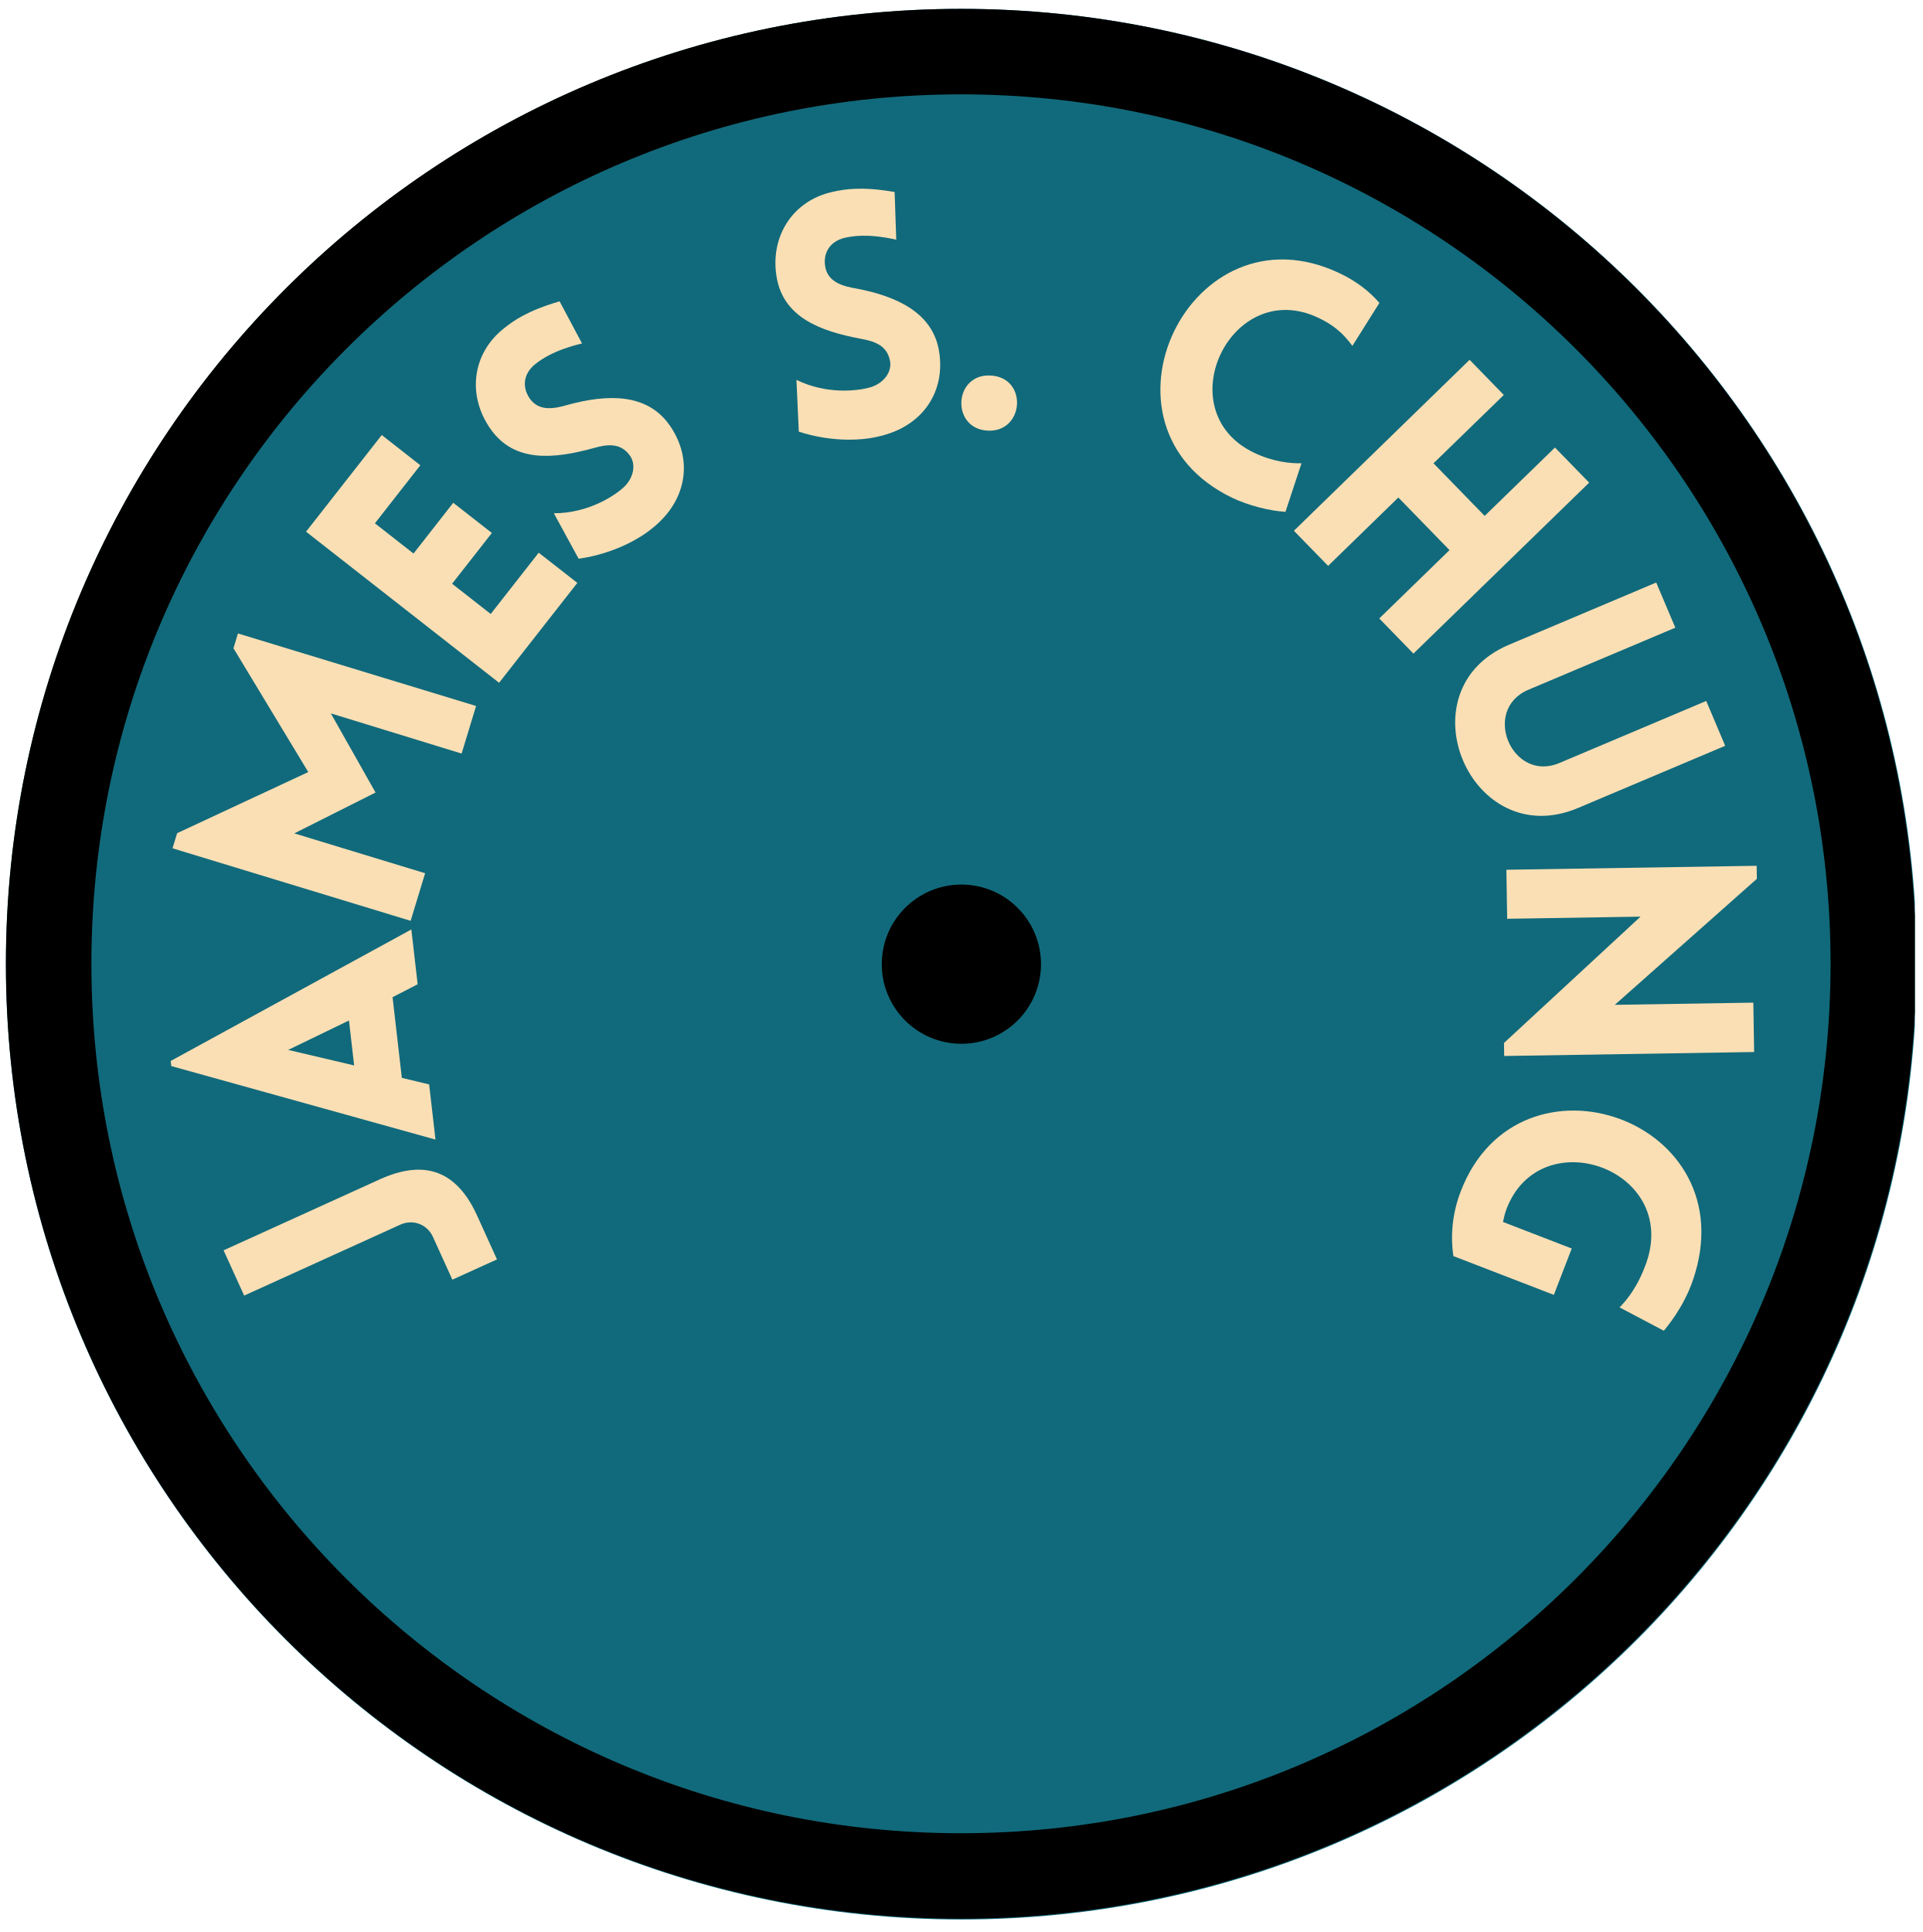
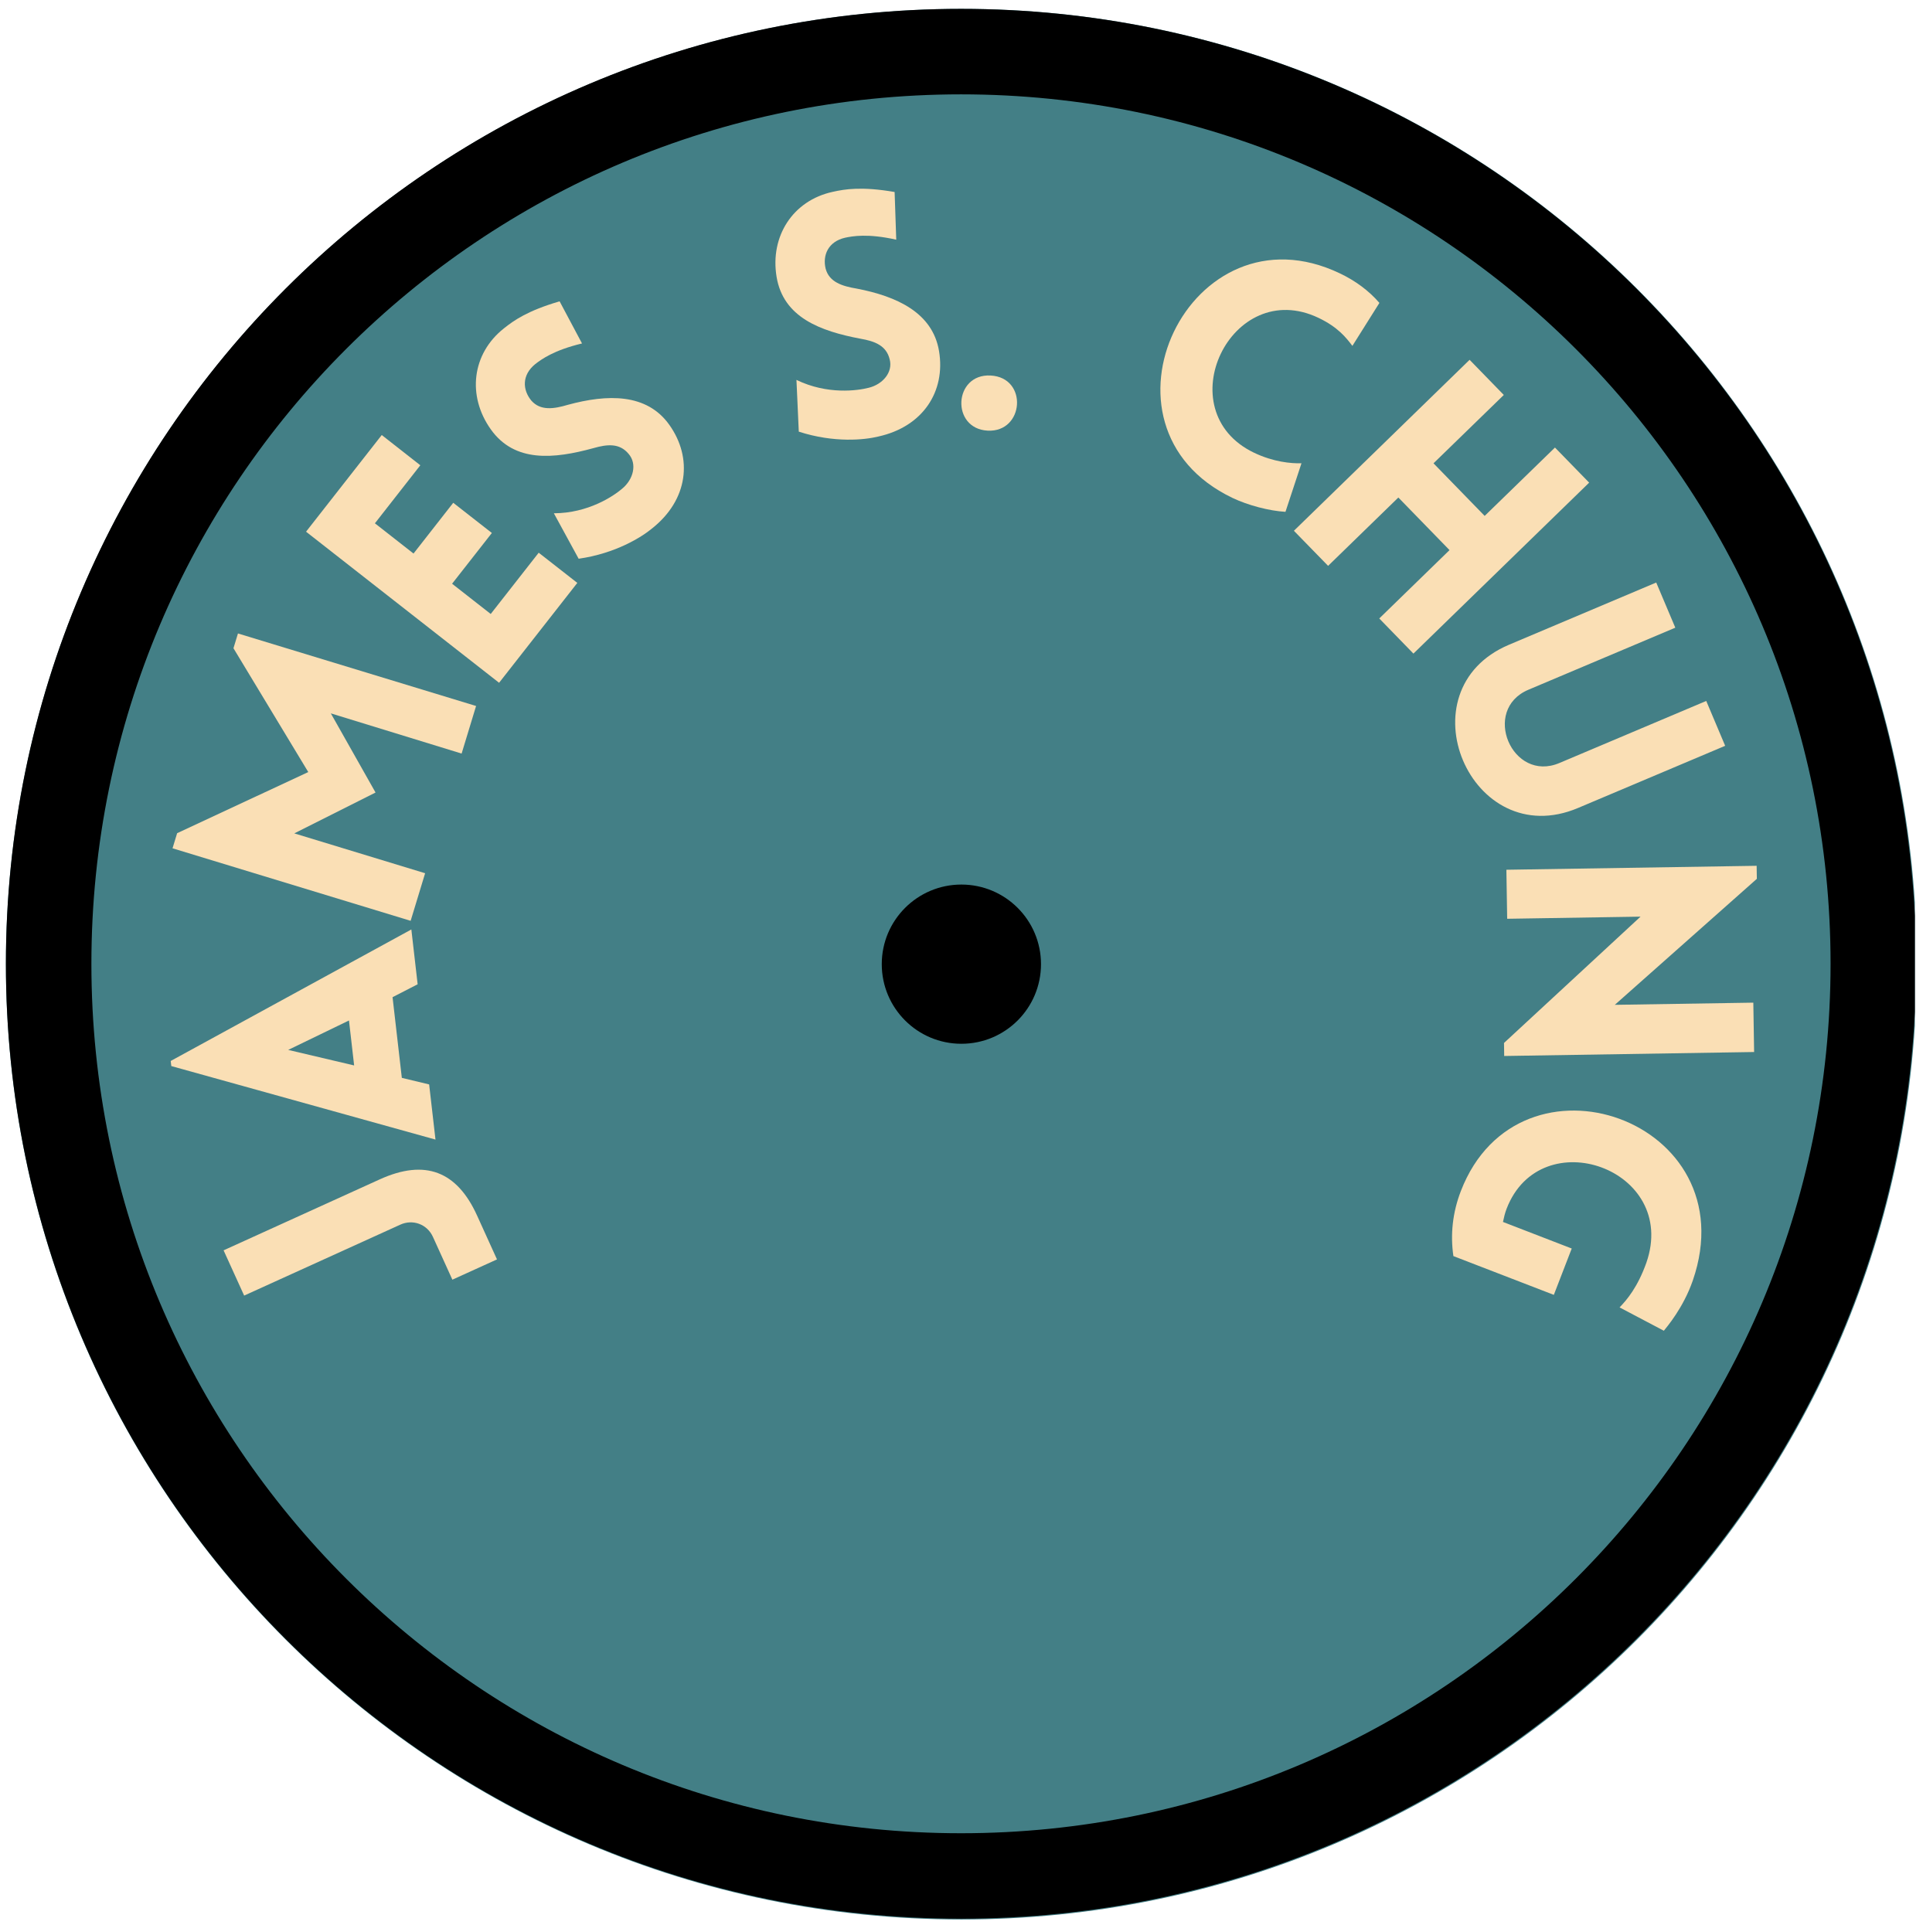
<svg xmlns="http://www.w3.org/2000/svg" width="202" zoomAndPan="magnify" viewBox="0 0 151.5 152.25" height="203" preserveAspectRatio="xMidYMid meet" version="1.0">
  <defs>
    <g />
-     <clipPath id="346089032c">
+     <clipPath id="56f7ff6dc0">
      <path d="M 0.465 0.699 L 150.879 0.699 L 150.879 151.266 L 0.465 151.266 Z M 0.465 0.699 " clip-rule="nonzero" />
    </clipPath>
-     <clipPath id="bcc5dad642">
+     <clipPath id="134a454a1f">
      <path d="M 75.75 0.699 C 34.172 0.699 0.465 34.402 0.465 75.98 C 0.465 117.559 34.172 151.266 75.75 151.266 C 117.328 151.266 151.035 117.559 151.035 75.98 C 151.035 34.402 117.328 0.699 75.75 0.699 " clip-rule="nonzero" />
    </clipPath>
-     <clipPath id="a59acee76c">
+     <clipPath id="5e28ff88c3">
      <path d="M 0.465 0.699 L 150.879 0.699 L 150.879 151.203 L 0.465 151.203 Z M 0.465 0.699 " clip-rule="nonzero" />
    </clipPath>
-     <clipPath id="076e8f52f6">
+     <clipPath id="b33734018e">
      <path d="M 75.719 0.699 C 34.16 0.699 0.465 34.391 0.465 75.953 C 0.465 117.512 34.16 151.203 75.719 151.203 C 117.281 151.203 150.973 117.512 150.973 75.953 C 150.973 34.391 117.281 0.699 75.719 0.699 " clip-rule="nonzero" />
    </clipPath>
-     <clipPath id="a1bdb23b36">
+     <clipPath id="8a9e49f7d5">
      <path d="M 69.477 69.707 L 82.023 69.707 L 82.023 82.254 L 69.477 82.254 Z M 69.477 69.707 " clip-rule="nonzero" />
    </clipPath>
-     <clipPath id="e9692b3e89">
+     <clipPath id="d7f9a0c6c1">
      <path d="M 75.75 69.707 C 72.285 69.707 69.477 72.516 69.477 75.98 C 69.477 79.445 72.285 82.254 75.75 82.254 C 79.215 82.254 82.023 79.445 82.023 75.98 C 82.023 72.516 79.215 69.707 75.75 69.707 " clip-rule="nonzero" />
    </clipPath>
  </defs>
-   <g clip-path="url(#346089032c)">
-     <g clip-path="url(#bcc5dad642)">
-       <path fill="#116a7b" d="M 0.465 0.699 L 151.035 0.699 L 151.035 151.266 L 0.465 151.266 Z M 0.465 0.699 " fill-opacity="1" fill-rule="nonzero" />
+   <g clip-path="url(#56f7ff6dc0)">
+     <g clip-path="url(#134a454a1f)">
+       <path fill="#437f86" d="M 0.465 0.699 L 151.035 0.699 L 151.035 151.266 L 0.465 151.266 Z M 0.465 0.699 " fill-opacity="1" fill-rule="nonzero" />
    </g>
  </g>
-   <g clip-path="url(#a59acee76c)">
-     <g clip-path="url(#076e8f52f6)">
+   <g clip-path="url(#5e28ff88c3)">
+     <g clip-path="url(#b33734018e)">
      <path stroke-linecap="butt" transform="matrix(0.748496, 0, 0, 0.748496, 0.466589, 0.698191)" fill="none" stroke-linejoin="miter" d="M 100.538 0.001 C 45.015 0.001 -0.002 45.014 -0.002 100.542 C -0.002 156.064 45.015 201.077 100.538 201.077 C 156.066 201.077 201.078 156.064 201.078 100.542 C 201.078 45.014 156.066 0.001 100.538 0.001 " stroke="#000000" stroke-width="18" stroke-opacity="1" stroke-miterlimit="4" />
    </g>
  </g>
-   <g clip-path="url(#a1bdb23b36)">
-     <g clip-path="url(#e9692b3e89)">
+   <g clip-path="url(#8a9e49f7d5)">
+     <g clip-path="url(#d7f9a0c6c1)">
      <path fill="#000000" d="M 69.477 69.707 L 82.023 69.707 L 82.023 82.254 L 69.477 82.254 Z M 69.477 69.707 " fill-opacity="1" fill-rule="nonzero" />
    </g>
  </g>
  <g fill="#fadfb5" fill-opacity="1">
    <g transform="translate(39.51874, 100.0318)">
      <g>
        <path d="M -0.359 -0.785 L -1.934 -4.254 C -3.512 -7.723 -6.012 -8.723 -9.602 -7.09 L -21.902 -1.5 L -20.281 2.066 L -7.98 -3.523 C -7 -3.973 -5.863 -3.566 -5.406 -2.559 L -3.875 0.812 Z M -0.359 -0.785 " />
      </g>
    </g>
  </g>
  <g fill="#fadfb5" fill-opacity="1">
    <g transform="translate(34.36443, 90.23378)">
      <g>
        <path d="M -0.051 -0.43 L -0.551 -4.777 L -2.703 -5.293 L -3.434 -11.652 L -1.457 -12.668 L -1.953 -16.988 L -20.914 -6.625 L -20.867 -6.223 Z M -6.461 -6.273 L -11.656 -7.496 L -6.867 -9.816 Z M -6.461 -6.273 " />
      </g>
    </g>
  </g>
  <g fill="#fadfb5" fill-opacity="1">
    <g transform="translate(31.72723, 74.6307)">
      <g>
        <path d="M -7.438 -13.789 L -17.77 -8.973 L -18.133 -7.781 L 0.629 -2.066 L 1.77 -5.816 L -8.539 -8.957 L -2.137 -12.176 L -5.66 -18.414 L 4.645 -15.246 L 5.785 -18.996 L -12.977 -24.711 L -13.332 -23.547 Z M -7.438 -13.789 " />
      </g>
    </g>
  </g>
  <g fill="#fadfb5" fill-opacity="1">
    <g transform="translate(37.99322, 55.50907)">
      <g>
        <path d="M 7.496 -9.574 L 4.453 -11.953 L 0.672 -7.125 L -2.371 -9.508 L 0.762 -13.508 L -2.281 -15.887 L -5.41 -11.887 L -8.453 -14.27 L -4.875 -18.844 L -7.914 -21.227 L -13.879 -13.609 L 1.332 -1.703 Z M 7.496 -9.574 " />
      </g>
    </g>
  </g>
  <g fill="#fadfb5" fill-opacity="1">
    <g transform="translate(45.27738, 45.78104)">
      <g>
        <path d="M 0.316 -1.75 C 3.234 -2.168 5.27 -3.449 6.105 -4.141 C 8.945 -6.395 9.324 -9.684 7.461 -12.301 C 5.68 -14.812 2.562 -14.719 -0.523 -13.883 C -1.645 -13.547 -2.699 -13.398 -3.414 -14.215 C -4.105 -15.051 -4.176 -16.223 -3.102 -17.09 C -2.633 -17.453 -1.656 -18.18 0.582 -18.715 L -1.184 -22.035 C -3.707 -21.297 -4.789 -20.531 -5.57 -19.906 C -8.098 -17.91 -8.484 -14.586 -6.605 -11.945 C -4.727 -9.305 -1.633 -9.613 1.477 -10.465 C 2.574 -10.781 3.539 -10.871 4.25 -10.016 C 4.945 -9.219 4.625 -7.996 3.746 -7.273 C 3.066 -6.688 1.074 -5.34 -1.637 -5.332 Z M 0.316 -1.75 " />
      </g>
    </g>
  </g>
  <g fill="#fadfb5" fill-opacity="1">
    <g transform="translate(56.05314, 38.40658)">
      <g />
    </g>
  </g>
  <g fill="#fadfb5" fill-opacity="1">
    <g transform="translate(61.88799, 35.45023)">
      <g>
        <path d="M 1.051 -1.434 C 3.855 -0.527 6.25 -0.789 7.305 -1.047 C 10.844 -1.824 12.629 -4.609 12.102 -7.781 C 11.598 -10.82 8.758 -12.102 5.617 -12.707 C 4.465 -12.898 3.449 -13.223 3.168 -14.273 C 2.91 -15.324 3.359 -16.414 4.707 -16.719 C 5.289 -16.84 6.484 -17.066 8.73 -16.562 L 8.602 -20.32 C 6.008 -20.766 4.703 -20.551 3.723 -20.332 C 0.578 -19.648 -1.227 -16.828 -0.699 -13.633 C -0.168 -10.434 2.75 -9.355 5.914 -8.758 C 7.043 -8.562 7.949 -8.219 8.211 -7.137 C 8.488 -6.117 7.66 -5.156 6.555 -4.891 C 5.691 -4.668 3.309 -4.328 0.867 -5.512 Z M 1.051 -1.434 " />
      </g>
    </g>
  </g>
  <g fill="#fadfb5" fill-opacity="1">
    <g transform="translate(74.86527, 33.59234)">
      <g>
        <path d="M 3.184 -4 C 0.27 -4.152 0.043 0.191 2.957 0.344 C 5.844 0.492 6.152 -3.848 3.184 -4 Z M 3.184 -4 " />
      </g>
    </g>
  </g>
  <g fill="#fadfb5" fill-opacity="1">
    <g transform="translate(80.66066, 33.79322)">
      <g />
    </g>
  </g>
  <g fill="#fadfb5" fill-opacity="1">
    <g transform="translate(87.11829, 34.39377)">
      <g>
        <path d="M 19.441 -7.137 L 21.57 -10.523 C 20.742 -11.484 19.68 -12.266 18.461 -12.848 C 6.668 -18.496 -1.828 -0.812 9.992 4.844 C 11.211 5.426 12.887 5.867 14.168 5.941 L 15.43 2.113 C 14.609 2.141 13.207 2.008 11.695 1.285 C 4.801 -2.016 9.883 -12.641 16.781 -9.34 C 18.293 -8.617 18.945 -7.793 19.441 -7.137 Z M 19.441 -7.137 " />
      </g>
    </g>
  </g>
  <g fill="#fadfb5" fill-opacity="1">
    <g transform="translate(100.4425, 40.27647)">
      <g>
        <path d="M 10.926 11.23 L 24.773 -2.242 L 22.078 -5.008 L 16.539 0.379 L 12.508 -3.766 L 18.047 -9.152 L 15.352 -11.922 L 1.508 1.551 L 4.203 4.316 L 9.738 -1.07 L 13.77 3.074 L 8.234 8.461 Z M 10.926 11.23 " />
      </g>
    </g>
  </g>
  <g fill="#fadfb5" fill-opacity="1">
    <g transform="translate(111.9049, 51.53475)">
      <g>
        <path d="M 12.434 12.137 L 24.027 7.238 L 22.535 3.703 L 10.965 8.594 C 7.23 10.172 4.793 4.398 8.523 2.82 L 20.098 -2.07 L 18.594 -5.629 L 6.996 -0.727 C -1.465 2.848 3.973 15.715 12.434 12.137 Z M 12.434 12.137 " />
      </g>
    </g>
  </g>
  <g fill="#fadfb5" fill-opacity="1">
    <g transform="translate(118.6575, 66.3804)">
      <g>
        <path d="M 10.605 5.855 L -0.152 15.809 L -0.137 16.836 L 19.555 16.523 L 19.492 12.633 L 8.578 12.805 L 19.77 2.875 L 19.754 1.848 L 0.035 2.16 L 0.098 6.023 Z M 10.605 5.855 " />
      </g>
    </g>
  </g>
  <g fill="#fadfb5" fill-opacity="1">
    <g transform="translate(119.2086, 83.5367)">
      <g>
        <path d="M -4.691 15.449 L 3.223 18.504 L 4.633 14.852 L -0.785 12.758 C -0.711 12.41 -0.625 12.039 -0.496 11.711 C 2.188 4.754 13.078 8.582 10.516 15.965 C 9.828 17.898 8.977 18.902 8.402 19.492 L 11.891 21.332 C 12.117 21.043 13.418 19.547 14.172 17.375 C 18.543 4.699 0.492 -1.578 -4.102 10.32 C -4.762 12.031 -4.938 13.762 -4.691 15.449 Z M -4.691 15.449 " />
      </g>
    </g>
  </g>
</svg>
